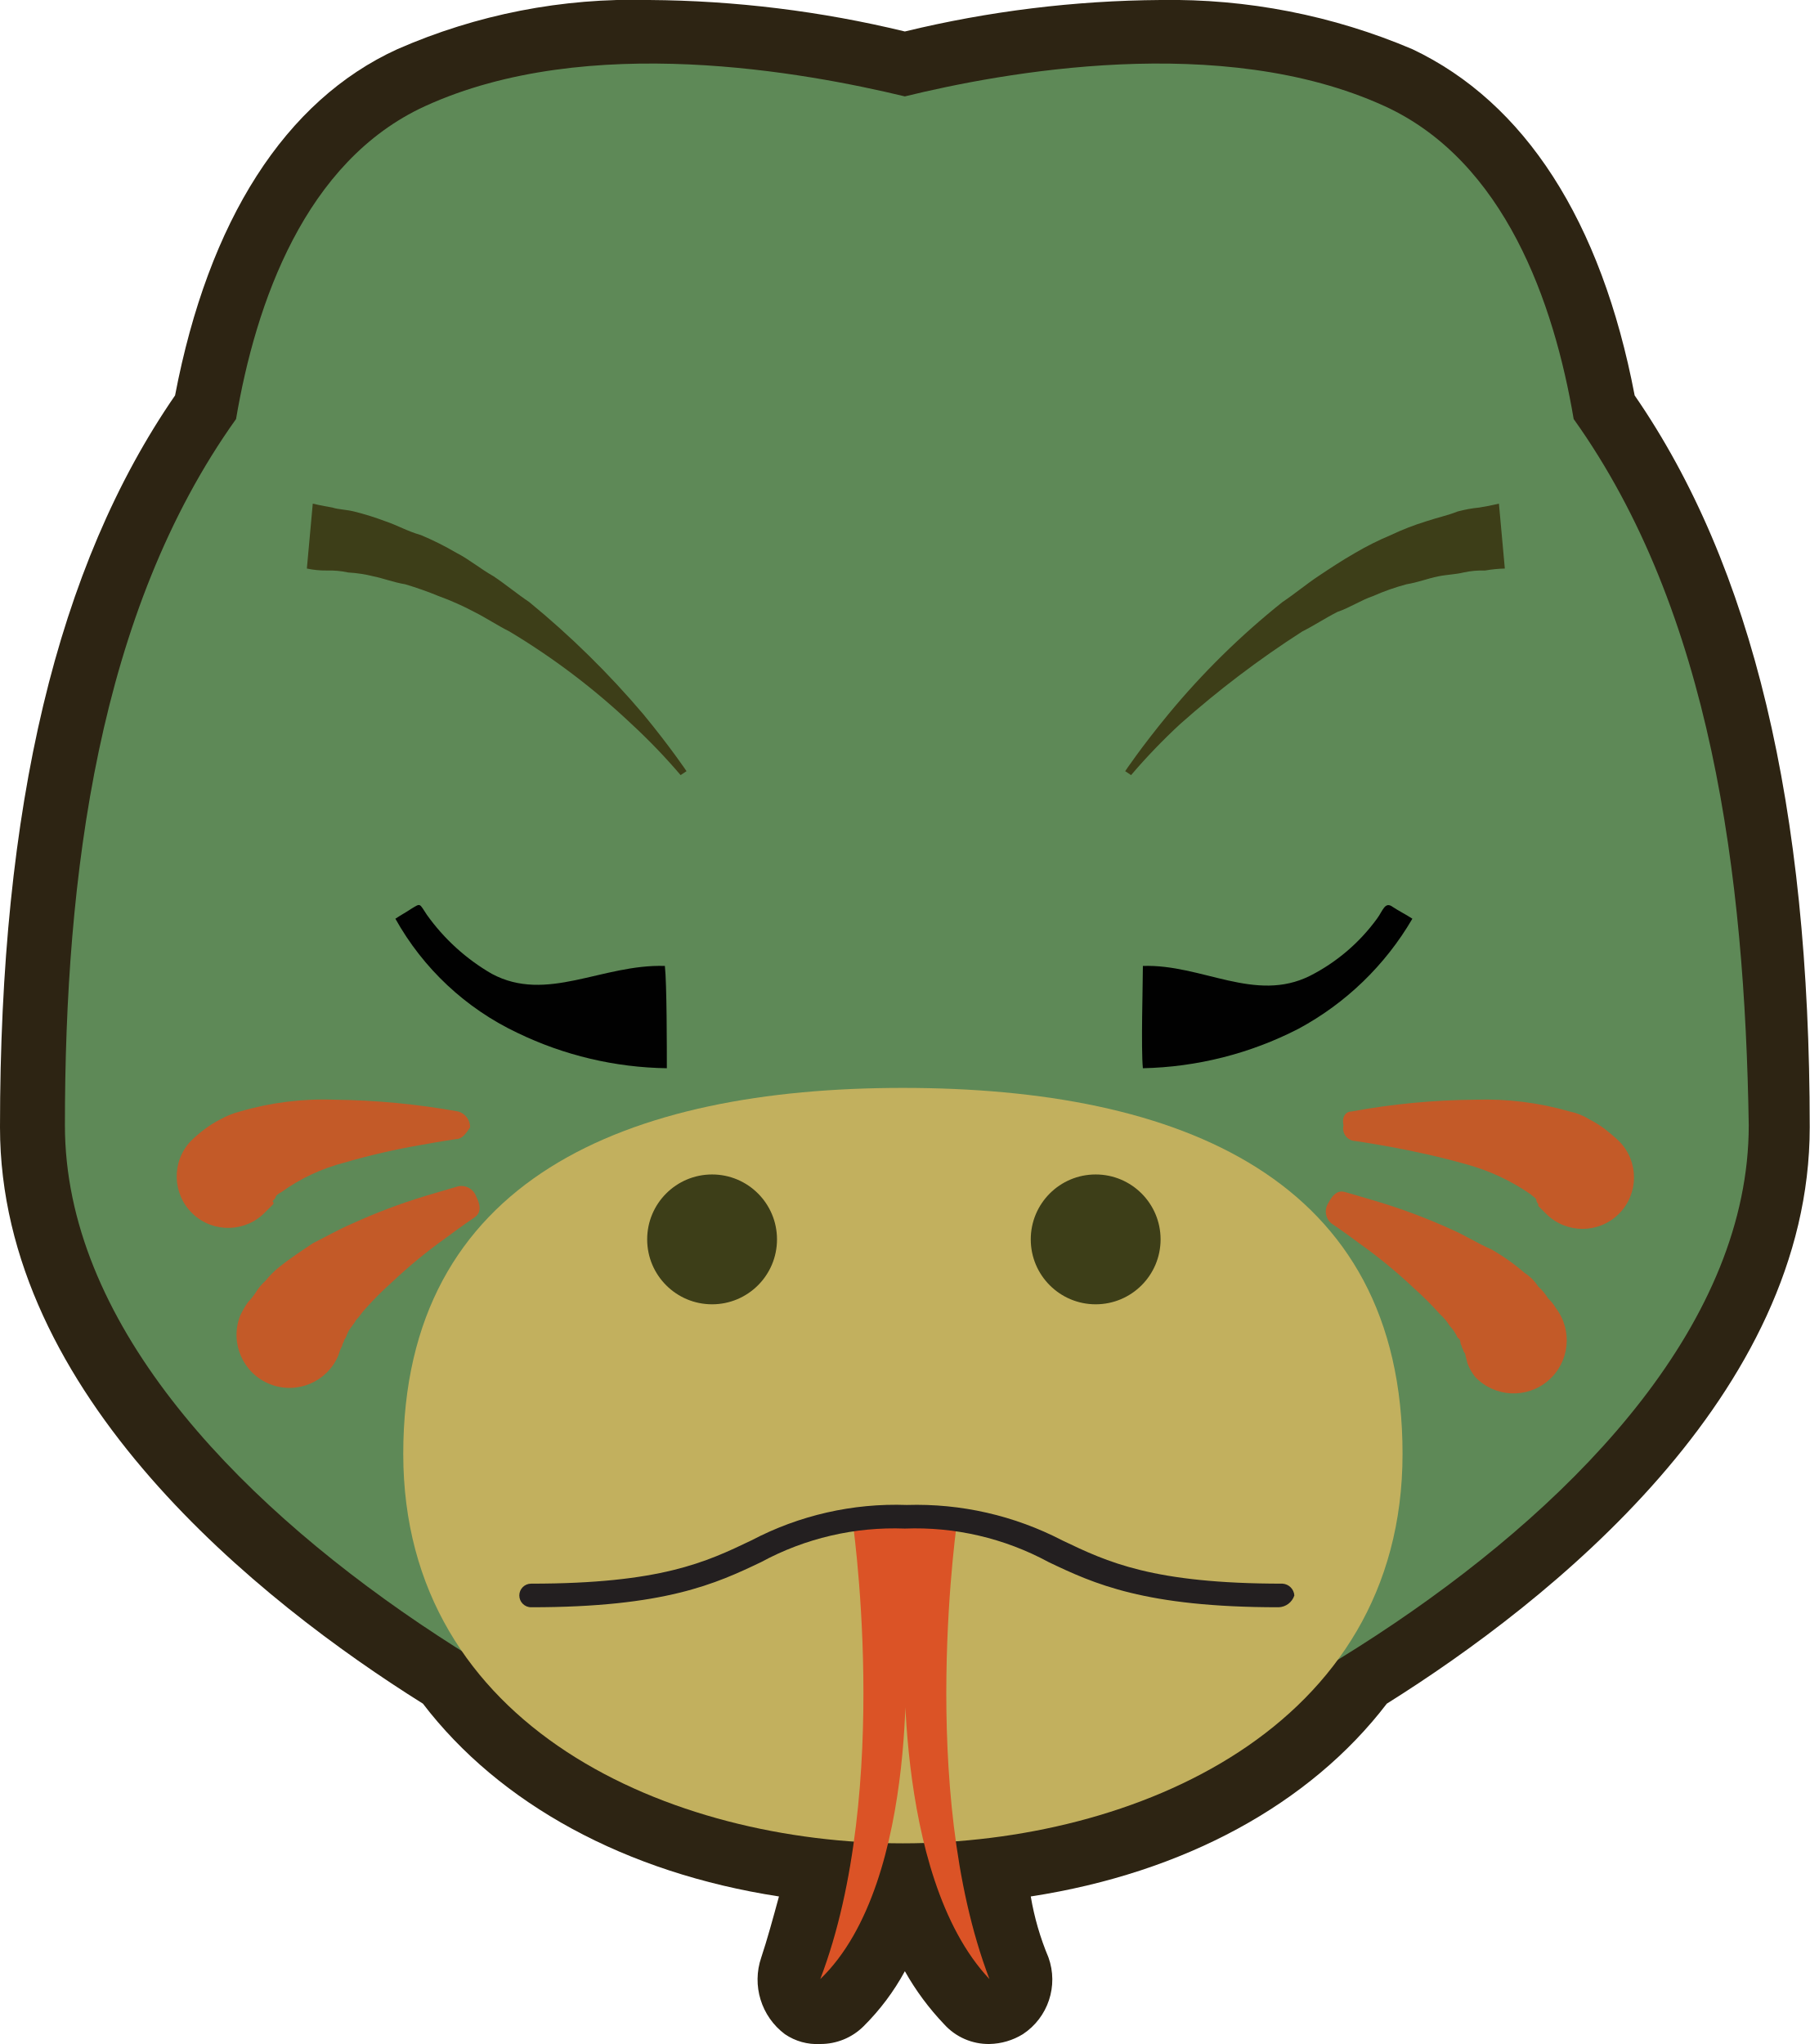
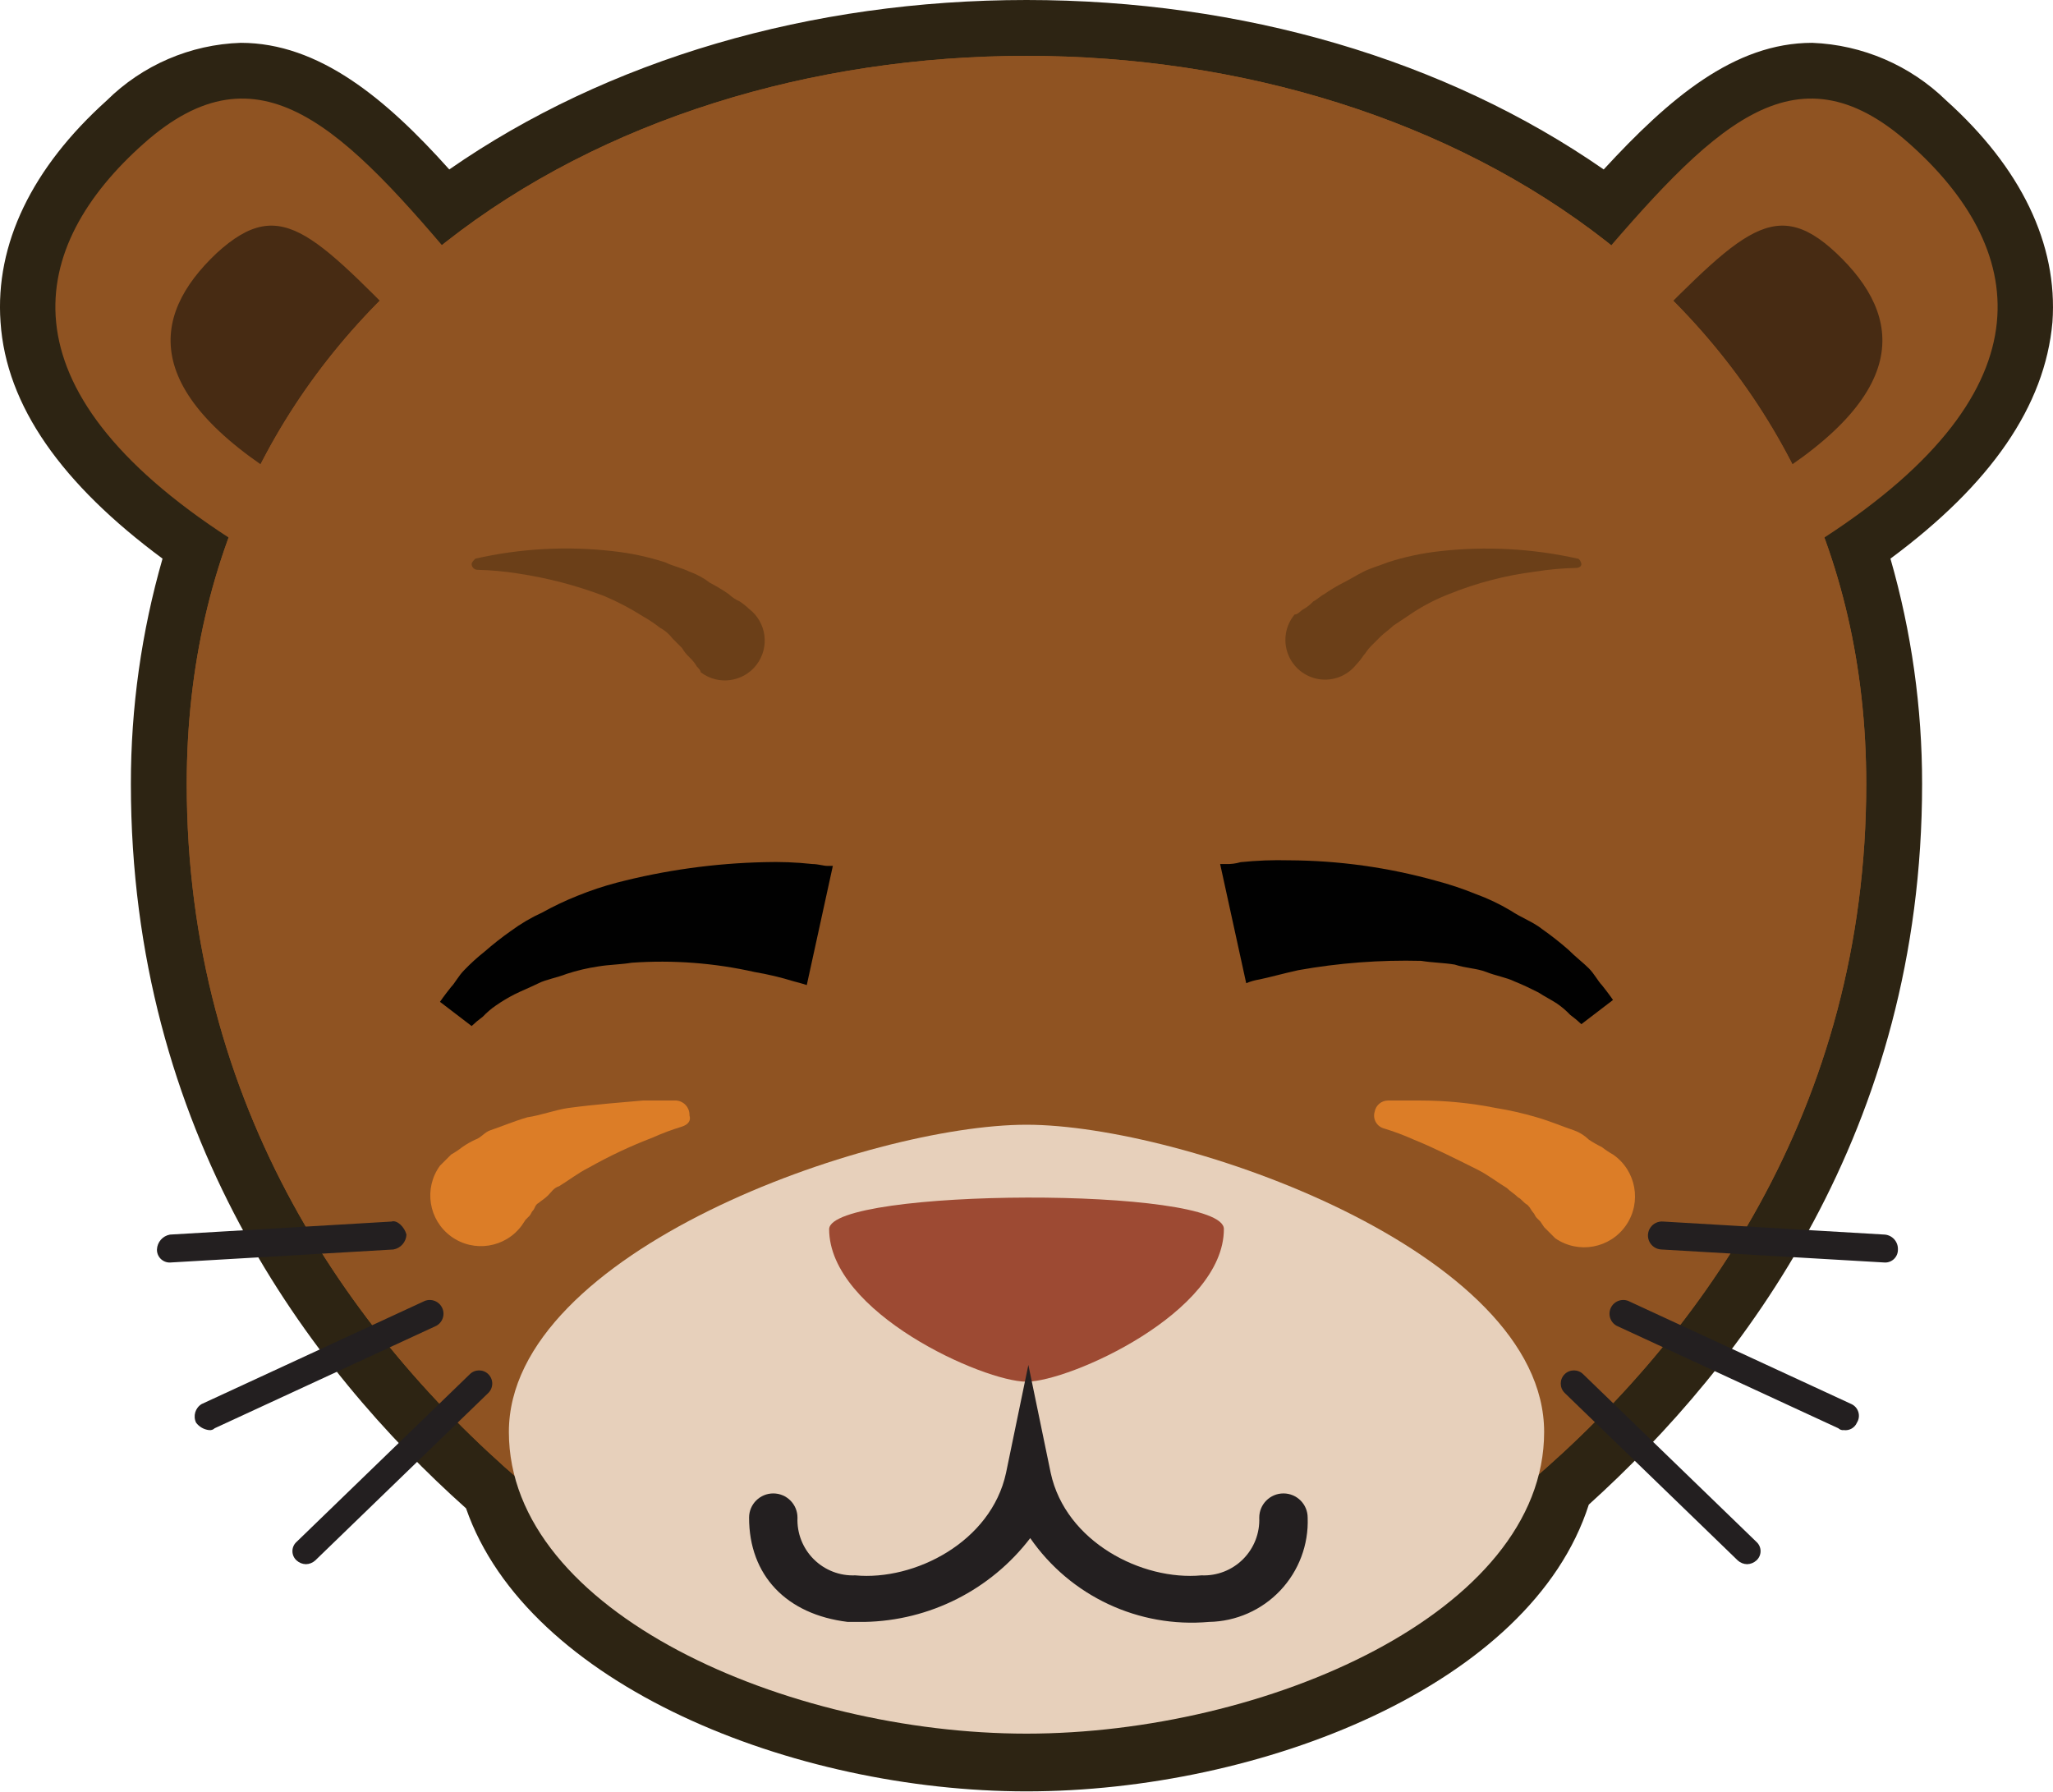
- <svg xmlns="http://www.w3.org/2000/svg" id="Layer_1" data-name="Layer 1" viewBox="0 0 92 103.9">
+ <svg xmlns="http://www.w3.org/2000/svg" id="Layer_1" data-name="Layer 1" viewBox="0 0 110.259 96.2">
  <g>
-     <path d="M70.5,86.6C78.8,81.4,92,70.9,92,57.3c0-16.3-2.9-28.5-8.9-37.2C81.4,11.2,77.5,5.2,71.8,2.5A31.407,31.407,0,0,0,59,0,56.81,56.81,0,0,0,46,1.6,56.81,56.81,0,0,0,33,0,29.839,29.839,0,0,0,20.2,2.5c-5.7,2.6-9.6,8.7-11.3,17.6C2.9,28.8,0,41,0,57.3,0,70.9,13.2,81.4,21.5,86.6c3.9,5.1,10.3,8.6,18.1,9.8-.3,1.1-.6,2.2-.9,3.1a3.465,3.465,0,0,0,1.2,3.9,2.9,2.9,0,0,0,1.8.5,3.1,3.1,0,0,0,2.2-.9,12.066,12.066,0,0,0,2.1-2.8,13.5,13.5,0,0,0,2,2.7,3.038,3.038,0,0,0,2.3,1,3.371,3.371,0,0,0,1.7-.5,3.325,3.325,0,0,0,1.3-3.9,14.048,14.048,0,0,1-.9-3.1C60.2,95.2,66.6,91.7,70.5,86.6Z" fill="#2d2413" />
+     <path d="M104.529,5.4a10.919,10.919,0,0,0-7.2-3.1c-4.2,0-7.7,3-11.2,6.8-8.5-5.9-19.4-9.1-31-9.1s-22.5,3.2-31,9.1c-3.4-3.8-7-6.8-11.2-6.8a10.727,10.727,0,0,0-7.2,3.1c-4,3.6-6,7.7-5.7,11.9.3,4.5,3.3,8.7,8.7,12.7a43.672,43.672,0,0,0-1.7,12.1c0,18.7,9.6,31.4,18,38.9,3.3,9.5,17.6,15.2,30.1,15.2,12.6,0,27.1-5.7,30.2-15.4,8.3-7.5,17.9-20.1,17.9-38.7a43.67,43.67,0,0,0-1.7-12.1c5.4-4,8.3-8.2,8.7-12.7C110.529,13.1,108.529,9,104.529,5.4Z" fill="#2d2413" />
    <g>
-       <path d="M80,21.3c-1-5.9-3.5-13.1-9.6-15.9C62.1,1.6,50.9,3.7,46,4.9c-5-1.2-16.1-3.3-24.4.5C15.5,8.2,13,15.4,12,21.3,5,31.1,3.3,44.5,3.3,57.2,3.3,77,37.1,93,46.1,93S88.9,77,88.9,57.2C88.7,44.5,87,31.1,80,21.3Z" fill="#5e8957" />
-       <path d="M71.3,73.9c0,14-13.7,19.8-25.4,19.8S20.5,87.9,20.5,73.9,31.9,55.3,45.9,55.3C60,55.3,71.3,59.9,71.3,73.9Z" fill="#c2b05e" />
      <g>
-         <circle cx="55.7" cy="63" r="3.3" fill="#3d3e18" />
-         <circle cx="36.2" cy="63" r="3.3" fill="#3d3e18" />
+         <g>
+           <path d="M85.23,14.7c-6.4,7.6-6.1,13.3-1.1,17.3s5.2,2.4,13.8-3.1c12.5-8.1,10.8-15.7,4.6-21.2S91.93,6.8,85.23,14.7Z" fill="#8f5322" />
+           <path d="M87.129,18.9c-5.2,5.1.5,11.1,6.8,7.5,8.9-5.1,8.3-9.4,4.7-12.8C95.129,10.3,93.329,12.7,87.129,18.9Z" fill="#472b13" />
+         </g>
+         <g>
+           <path d="M25.029,14.7c6.4,7.6,6.1,13.3,1.1,17.3s-5.2,2.4-13.8-3.1c-12.5-8.1-10.8-15.7-4.6-21.2S18.43,6.8,25.029,14.7Z" fill="#8f5322" />
+           <path d="M23.129,18.9c5.2,5.1-.5,11.1-6.8,7.5-8.9-5.1-8.3-9.4-4.7-12.8C15.23,10.3,16.93,12.7,23.129,18.9Z" fill="#472b13" />
+         </g>
      </g>
-       <path d="M48.7,77H43.3s2.1,13.9-1.6,23.6c5.2-5,4.3-17.7,4.3-17.7s-.7,12.4,4.3,17.7C46.6,90.9,48.7,77,48.7,77Z" fill="#db5326" />
-       <path d="M65,81.7c-6.8,0-9.4-1.2-11.7-2.3A14.192,14.192,0,0,0,46,77.7a14.192,14.192,0,0,0-7.3,1.7c-2.3,1.1-4.9,2.3-11.7,2.3a.6.6,0,1,1,0-1.2c6.6,0,8.9-1.1,11.2-2.2a15.771,15.771,0,0,1,7.9-1.8A16.073,16.073,0,0,1,54,78.3c2.3,1.1,4.6,2.2,11.2,2.2a.645.645,0,0,1,.6.6A.871.871,0,0,1,65,81.7Z" fill="#231f20" />
+       <path d="M10.029,42.1c0-25.5,22.1-39.1,45.1-39.1s45.1,13.6,45.1,39.1c0,34.8-35.8,50.6-45.3,50.6C45.529,92.6,10.029,76.8,10.029,42.1Z" fill="#8f5322" />
+       <path d="M10.029,42.1c0-25.5,22.1-39.1,45.1-39.1s45.1,13.6,45.1,39.1c0,34.8-35.8,50.6-45.3,50.6C45.529,92.6,10.029,76.8,10.029,42.1Z" fill="#8f5322" />
      <g>
-         <path d="M33.9,54.3a18.057,18.057,0,0,1-7.6-1.8,13.913,13.913,0,0,1-6.2-5.8c.3-.2.5-.3.8-.5.5-.3.4-.3.8.3a10.494,10.494,0,0,0,3.3,3c2.8,1.5,5.6-.5,8.8-.4C33.9,50,33.9,53.3,33.9,54.3Z" fill="#010101" />
-         <path d="M58.1,49.1c3-.1,5.7,1.9,8.5.5A9.575,9.575,0,0,0,70,46.7c.3-.4.4-.9.8-.6.3.2.7.4,1,.6A14.859,14.859,0,0,1,66,52.3a18.129,18.129,0,0,1-7.9,2C58,53.3,58.1,50,58.1,49.1Z" fill="#010101" />
+         <g>
+           <path d="M101.23,67.8h0l-12-.7a.752.752,0,1,1,.1-1.5l11.9.7a.773.773,0,0,1,.7.8A.684.684,0,0,1,101.23,67.8Z" fill="#231f20" />
+           <path d="M99.029,76.8a.367.367,0,0,1-.3-.1l-11.9-5.5a.738.738,0,0,1,.7-1.3l11.9,5.5a.693.693,0,0,1,.3,1A.669.669,0,0,1,99.029,76.8Z" fill="#231f20" />
+           <path d="M93.829,84a.764.764,0,0,1-.5-.2l-9.3-9a.707.707,0,0,1,1-1l9.3,9a.668.668,0,0,1,0,1A.764.764,0,0,1,93.829,84Z" fill="#231f20" />
+         </g>
+         <g>
+           <path d="M9.129,67.8a.684.684,0,0,1-.7-.7.849.849,0,0,1,.7-.8l11.9-.7c.3-.1.7.3.8.7a.849.849,0,0,1-.7.8l-12,.7Z" fill="#231f20" />
+           <path d="M11.23,76.8a1.012,1.012,0,0,1-.7-.4.777.777,0,0,1,.3-1l11.9-5.5a.738.738,0,0,1,.7,1.3l-11.9,5.5A.368.368,0,0,1,11.23,76.8Z" fill="#231f20" />
+           <path d="M16.43,84a.764.764,0,0,1-.5-.2.668.668,0,0,1,0-1l9.3-9a.707.707,0,0,1,1,1l-9.3,9A.765.765,0,0,1,16.43,84Z" fill="#231f20" />
+         </g>
      </g>
      <g>
-         <path d="M76.5,28.9a6.736,6.736,0,0,0-1,.1,4.486,4.486,0,0,0-1.1.1c-.4.1-.8.1-1.3.2s-1,.3-1.6.4a11.506,11.506,0,0,0-1.7.6c-.6.2-1.2.6-1.8.8-.6.3-1.2.7-1.8,1A49.84,49.84,0,0,0,60,36.8a30.274,30.274,0,0,0-2.5,2.6l-.3-.2s.8-1.2,2.2-2.9a39.346,39.346,0,0,1,5.8-5.7c.6-.4,1.2-.9,1.8-1.3s1.2-.8,1.9-1.2a15.11,15.11,0,0,1,1.8-.9,13.359,13.359,0,0,1,1.8-.7c.6-.2,1.1-.3,1.6-.5a6.532,6.532,0,0,1,1.1-.2c.6-.1,1-.2,1-.2Z" fill="#3d3e18" />
-         <path d="M15.9,25.6s.4.1,1,.2c.3.1.7.1,1.1.2a14.234,14.234,0,0,1,1.6.5c.6.2,1.1.5,1.8.7a15.1,15.1,0,0,1,1.8.9c.6.3,1.2.8,1.9,1.2.6.4,1.2.9,1.8,1.3a45.011,45.011,0,0,1,5.8,5.7c1.4,1.7,2.2,2.9,2.2,2.9l-.3.2a30.274,30.274,0,0,0-2.5-2.6,35.836,35.836,0,0,0-6.2-4.7c-.6-.3-1.2-.7-1.8-1a14.17,14.17,0,0,0-1.8-.8,17.7,17.7,0,0,0-1.7-.6c-.6-.1-1.1-.3-1.6-.4a6.884,6.884,0,0,0-1.3-.2,4.486,4.486,0,0,0-1.1-.1,4.537,4.537,0,0,1-1-.1Z" fill="#3d3e18" />
+         <path d="M37.43,35.8a2.22,2.22,0,0,0-.4-.5,2.184,2.184,0,0,1-.4-.5l-.5-.5a2.169,2.169,0,0,0-.7-.6,7.016,7.016,0,0,0-.9-.6,13.893,13.893,0,0,0-2.1-1.1,22.4,22.4,0,0,0-4.6-1.2,16.024,16.024,0,0,0-2.2-.2.319.319,0,0,1-.3-.3c0-.1.1-.2.2-.3a22.022,22.022,0,0,1,7.4-.4,14.014,14.014,0,0,1,2.8.6c.4.2.9.3,1.3.5a3.88,3.88,0,0,1,1.1.6,8.791,8.791,0,0,1,1,.6,2.093,2.093,0,0,0,.6.4,3.6,3.6,0,0,1,.5.4,2.14,2.14,0,0,1-2.6,3.4C37.629,36,37.529,35.9,37.43,35.8Z" fill="#6b3f18" />
+         <path d="M70.029,32.7a2.218,2.218,0,0,0,.5-.4c.2-.1.4-.3.6-.4a8.791,8.791,0,0,1,1-.6c.4-.2.7-.4,1.1-.6s.8-.3,1.3-.5a14.008,14.008,0,0,1,2.8-.6,22.388,22.388,0,0,1,7.4.4c.1,0,.2.2.2.3s-.1.2-.3.2a16.024,16.024,0,0,0-2.2.2,18.457,18.457,0,0,0-4.6,1.2,10.345,10.345,0,0,0-2.1,1.1l-.9.6c-.2.2-.5.4-.7.6l-.5.5c-.2.2-.3.4-.4.5a3.606,3.606,0,0,1-.4.5,2.132,2.132,0,1,1-3.3-2.7C69.73,33,69.829,32.8,70.029,32.7Z" fill="#6b3f18" />
+       </g>
+       <path d="M82.93,76.9c0,9.7-15,16.2-27.8,16.2s-27.8-6.5-27.8-16.2,19.4-16.5,27.8-16.5S82.93,67.2,82.93,76.9Z" fill="#e7d0bb" />
+       <path d="M65.73,66c0,4.5-8.3,8.2-10.6,8.2s-10.6-3.7-10.6-8.2C44.629,63.8,65.73,63.7,65.73,66Z" fill="#9d4a33" />
+       <path d="M46.43,87.1h-.9c-3.3-.4-5.3-2.5-5.3-5.6a1.3,1.3,0,1,1,2.6,0,2.978,2.978,0,0,0,3.1,3.1c3.2.3,7.3-1.8,8.1-5.5l1.2-5.8,1.2,5.8c.8,3.7,4.9,5.8,8.1,5.5a2.978,2.978,0,0,0,3.1-3.1,1.3,1.3,0,1,1,2.6,0,5.394,5.394,0,0,1-5.3,5.6,10.541,10.541,0,0,1-9.6-4.5A11.472,11.472,0,0,1,46.43,87.1Z" fill="#231f20" />
+       <g>
+         <path d="M65.529,46.4h.3a2.486,2.486,0,0,0,.8-.1,20.126,20.126,0,0,1,2.6-.1,29.891,29.891,0,0,1,7.9,1.1,17.233,17.233,0,0,1,2.1.7,11.087,11.087,0,0,1,1.9.9c.6.4,1.2.6,1.7,1a17.1,17.1,0,0,1,1.4,1.1c.4.4.8.7,1.1,1s.5.7.7.9c.4.5.6.8.6.8l-1.7,1.3a6.134,6.134,0,0,0-.6-.5,4.351,4.351,0,0,0-.7-.6c-.3-.2-.7-.4-1-.6-.4-.2-.8-.4-1.3-.6-.4-.2-1-.3-1.5-.5s-1.1-.2-1.7-.4c-.6-.1-1.2-.1-1.8-.2a32.822,32.822,0,0,0-6.6.5c-.9.2-1.6.4-2.1.5a3.126,3.126,0,0,0-.7.2Z" fill="#010101" />
+         <path d="M43.329,52.9s-.3-.1-.7-.2a16.479,16.479,0,0,0-2.1-.5,22.723,22.723,0,0,0-6.6-.5c-.6.1-1.2.1-1.8.2a10.453,10.453,0,0,0-1.7.4c-.5.2-1.1.3-1.5.5s-.9.4-1.3.6a8.791,8.791,0,0,0-1,.6,4.351,4.351,0,0,0-.7.6,6.124,6.124,0,0,0-.6.5l-1.7-1.3s.2-.3.6-.8c.2-.2.4-.6.7-.9a10.951,10.951,0,0,1,1.1-1,17.1,17.1,0,0,1,1.4-1.1,9.5,9.5,0,0,1,1.7-1,16.316,16.316,0,0,1,1.9-.9,17.219,17.219,0,0,1,2.1-.7,34.7,34.7,0,0,1,7.9-1.1,18.581,18.581,0,0,1,2.6.1c.3,0,.6.1.8.1h.3Z" fill="#010101" />
      </g>
      <g>
-         <g>
-           <path d="M68.7,56.5a36.283,36.283,0,0,1,6.3-.6,15.433,15.433,0,0,1,4.8.6,2.994,2.994,0,0,1,1,.4,5.582,5.582,0,0,1,.8.5c.5.4.7.6.7.6a2.616,2.616,0,1,1-3.7,3.7h0l-.4-.4v-.1a.349.349,0,0,1-.1-.2c0-.1-.2-.2-.3-.3a10.646,10.646,0,0,0-3.2-1.5c-1.4-.4-2.8-.7-3.9-.9s-1.8-.3-1.8-.3a.641.641,0,0,1-.6-.8C68.2,56.8,68.4,56.5,68.7,56.5Z" fill="#c35a28" />
-           <path d="M68.4,60.6s.7.2,1.7.5a29.774,29.774,0,0,1,3.7,1.4c.7.3,1.3.7,2,1a10.379,10.379,0,0,1,1.7,1.2,2.337,2.337,0,0,1,.7.7,2.653,2.653,0,0,1,.5.6,2.219,2.219,0,0,1,.4.5A2.7,2.7,0,0,1,75,70a2.506,2.506,0,0,1-.4-.7l-.1-.4a.31.31,0,0,0-.1-.2c0-.1-.1-.2-.1-.3-.1-.1,0-.3-.2-.4a2.091,2.091,0,0,0-.4-.6,2.65,2.65,0,0,0-.5-.6,15.923,15.923,0,0,0-1.3-1.3,25.943,25.943,0,0,0-2.8-2.3c-.8-.6-1.4-1-1.4-1a.775.775,0,0,1-.2-1c.3-.6.6-.7.9-.6Z" fill="#c35a28" />
-         </g>
-         <g>
-           <path d="M23.2,57.9s-.7.1-1.8.3a35.576,35.576,0,0,0-3.9.9,9.562,9.562,0,0,0-3.2,1.5q-.3.15-.3.3c-.1.1-.2.2-.1.2v.1l-.4.4A2.617,2.617,0,0,1,9.7,58h0a7.282,7.282,0,0,1,.7-.6,5.582,5.582,0,0,1,.8-.5,4.18,4.18,0,0,1,1-.4,15.064,15.064,0,0,1,4.8-.6,37.809,37.809,0,0,1,6.3.6.838.838,0,0,1,.6.8C23.7,57.6,23.5,57.9,23.2,57.9Z" fill="#c35a28" />
-           <path d="M24.1,61.9s-.6.4-1.4,1a25.951,25.951,0,0,0-2.8,2.3,15.943,15.943,0,0,0-1.3,1.3c-.2.2-.3.4-.5.6-.1.2-.3.4-.4.6s-.1.3-.2.4c0,.1-.1.2-.1.3l-.1.2-.1.3a2.693,2.693,0,0,1-5-2,4.349,4.349,0,0,1,.4-.7,3.611,3.611,0,0,0,.4-.5,2.65,2.65,0,0,1,.5-.6,4.62,4.62,0,0,1,.7-.7c.5-.4,1.1-.8,1.7-1.2.6-.3,1.3-.7,2-1a29.794,29.794,0,0,1,3.7-1.4c1-.3,1.7-.5,1.7-.5h0a.8.8,0,0,1,.9.5C24.5,61.4,24.4,61.7,24.1,61.9Z" fill="#c35a28" />
-         </g>
+         <path d="M74.529,59.1h1.8a20.734,20.734,0,0,1,4,.4,17.421,17.421,0,0,1,2.2.5c.7.2,1.4.5,2,.7a2.178,2.178,0,0,1,.8.5,5.738,5.738,0,0,0,.7.4,4.573,4.573,0,0,0,.6.4,2.732,2.732,0,1,1-3.1,4.5l-.6-.6-.2-.3-.2-.2c-.1-.1-.1-.2-.2-.3s-.1-.2-.3-.4c-.2-.1-.3-.3-.5-.4-.2-.2-.4-.3-.6-.5-.5-.3-1-.7-1.6-1-1.2-.6-2.4-1.2-3.4-1.6a13.545,13.545,0,0,0-1.6-.6.715.715,0,0,1-.5-.9.73.73,0,0,1,.7-.6Z" fill="#dc7d27" />
+         <path d="M36.629,60.5a13.541,13.541,0,0,0-1.6.6,25.215,25.215,0,0,0-3.4,1.6c-.6.3-1.1.7-1.6,1-.3.1-.4.3-.6.5s-.4.3-.5.4c-.2.1-.2.3-.3.4s-.1.2-.2.3l-.2.2-.2.3a2.72,2.72,0,1,1-4.4-3.2l.6-.6a4.568,4.568,0,0,0,.6-.4,4.349,4.349,0,0,1,.7-.4c.3-.1.5-.4.8-.5.6-.2,1.3-.5,2-.7.7-.1,1.5-.4,2.2-.5,1.5-.2,2.9-.3,4-.4h1.8a.773.773,0,0,1,.7.8C37.129,60.2,36.93,60.4,36.629,60.5Z" fill="#dc7d27" />
      </g>
    </g>
  </g>
</svg>
